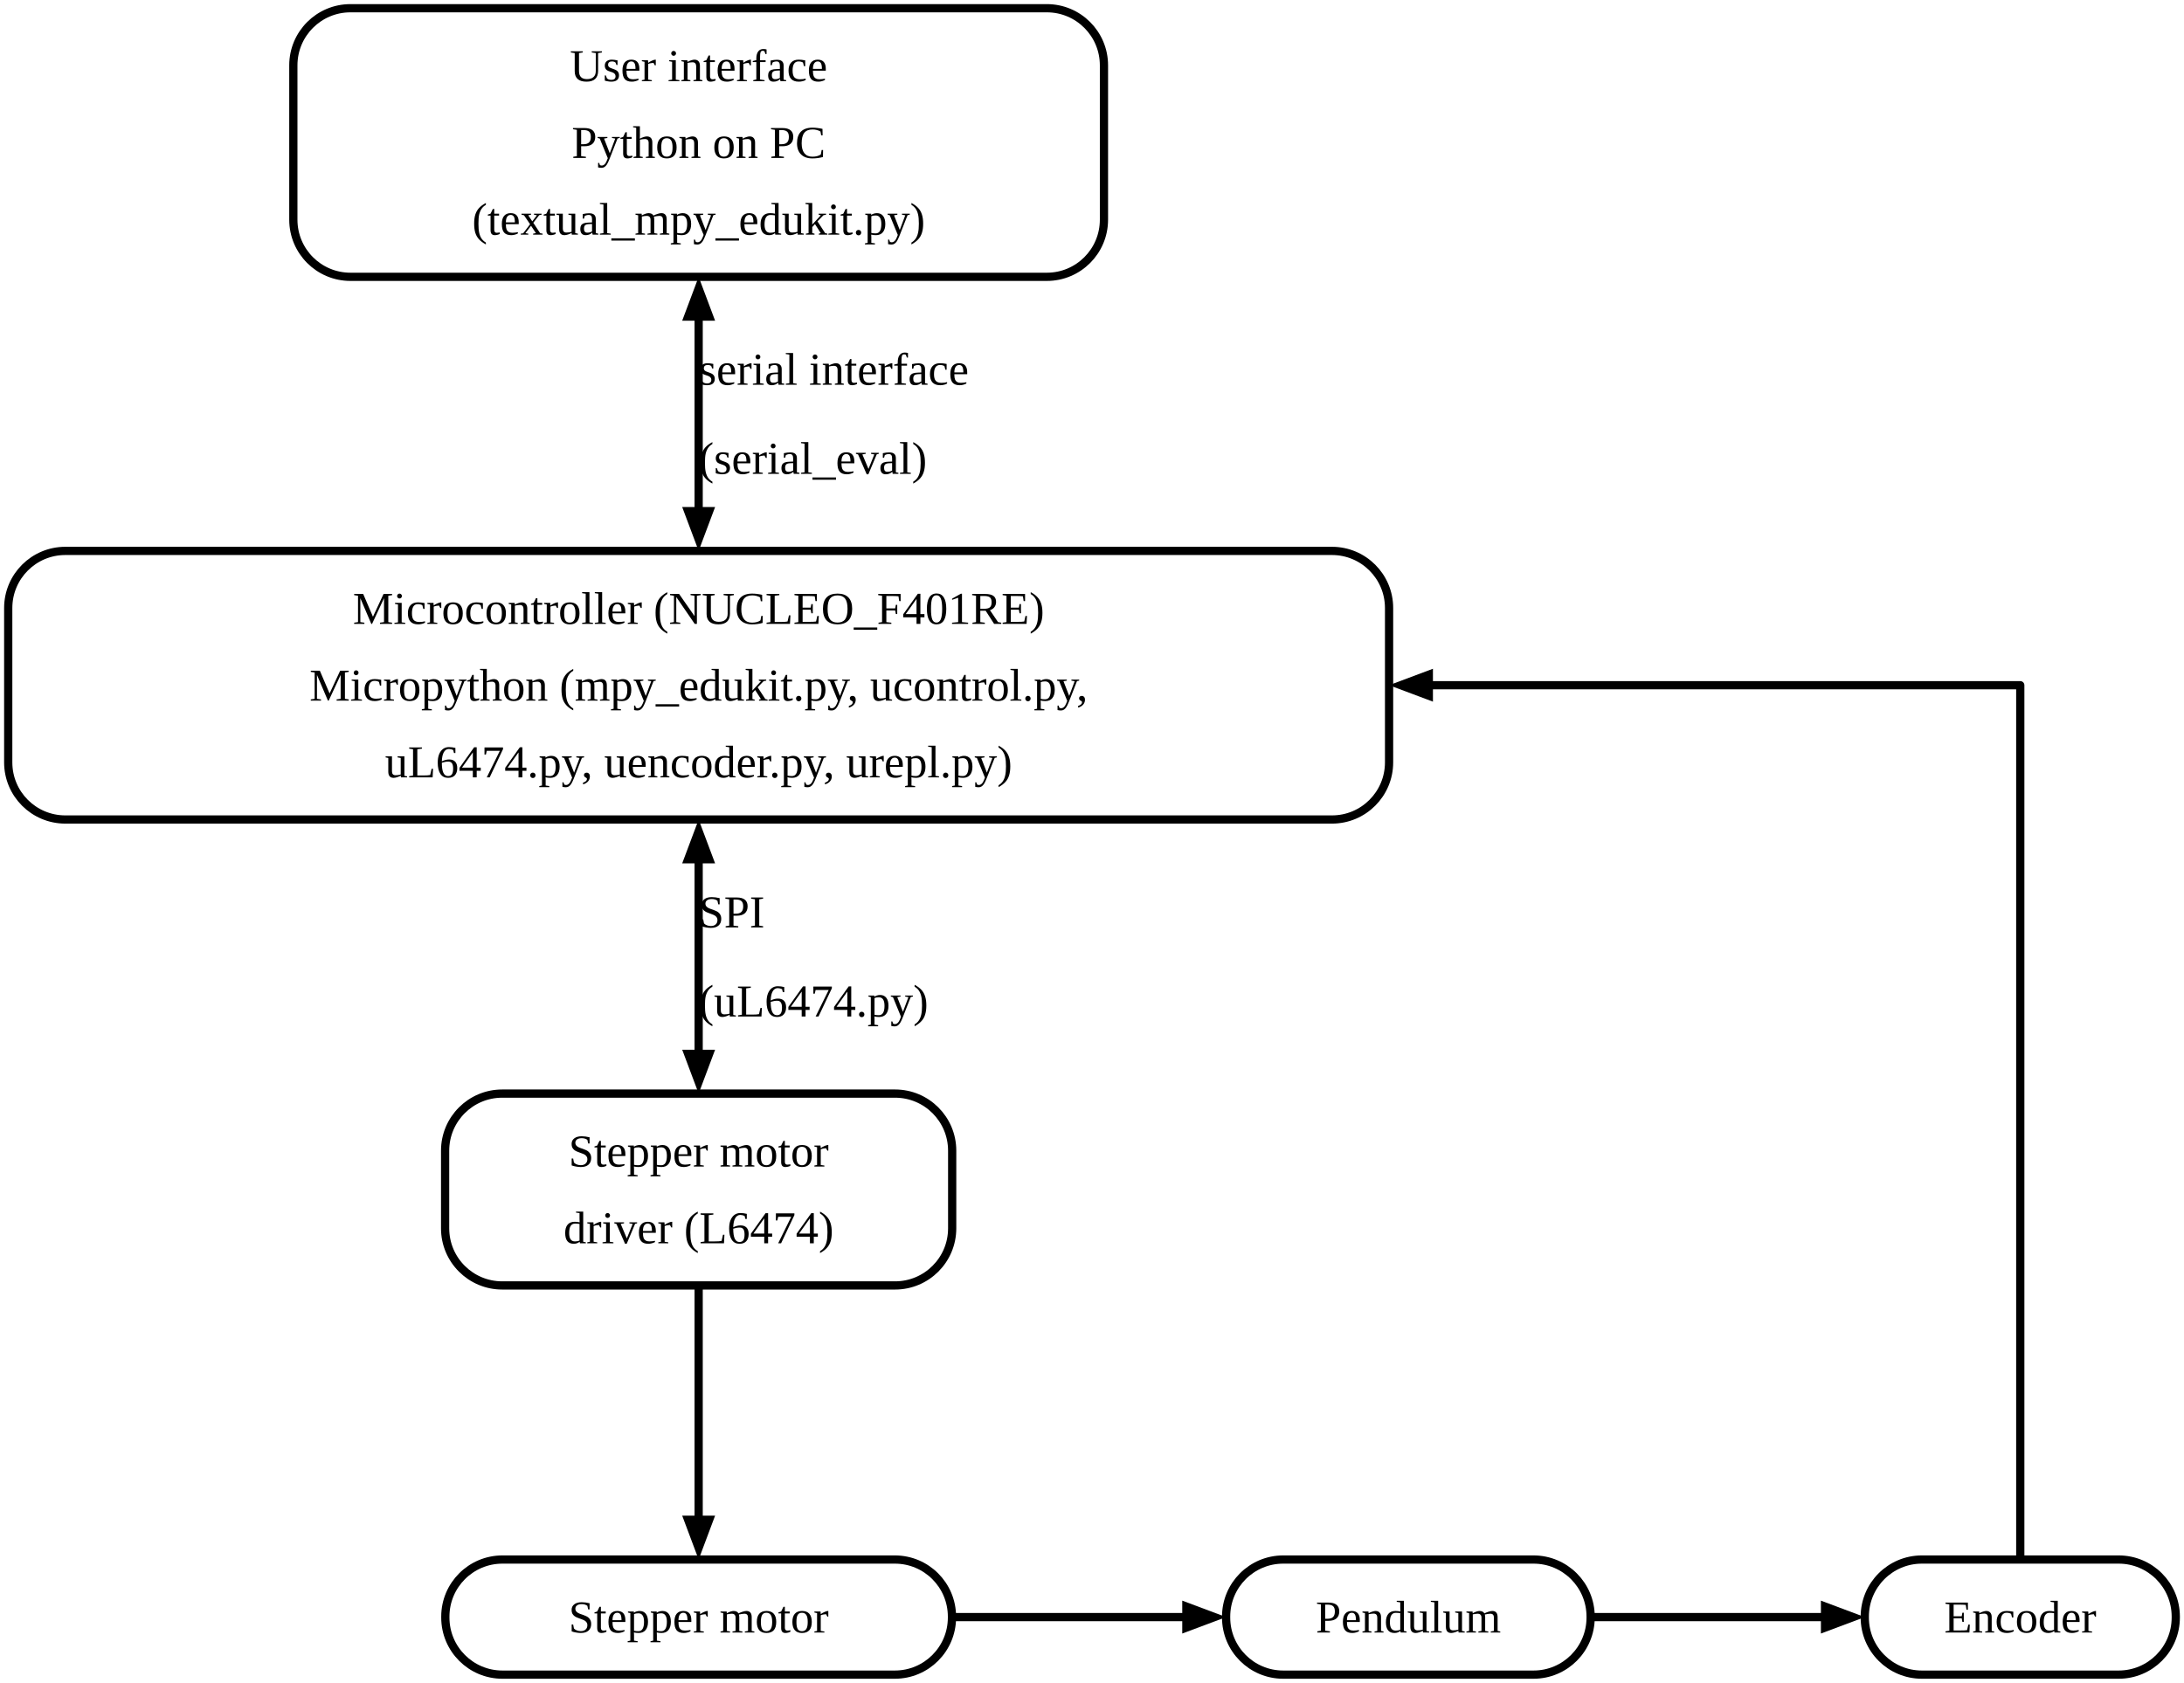
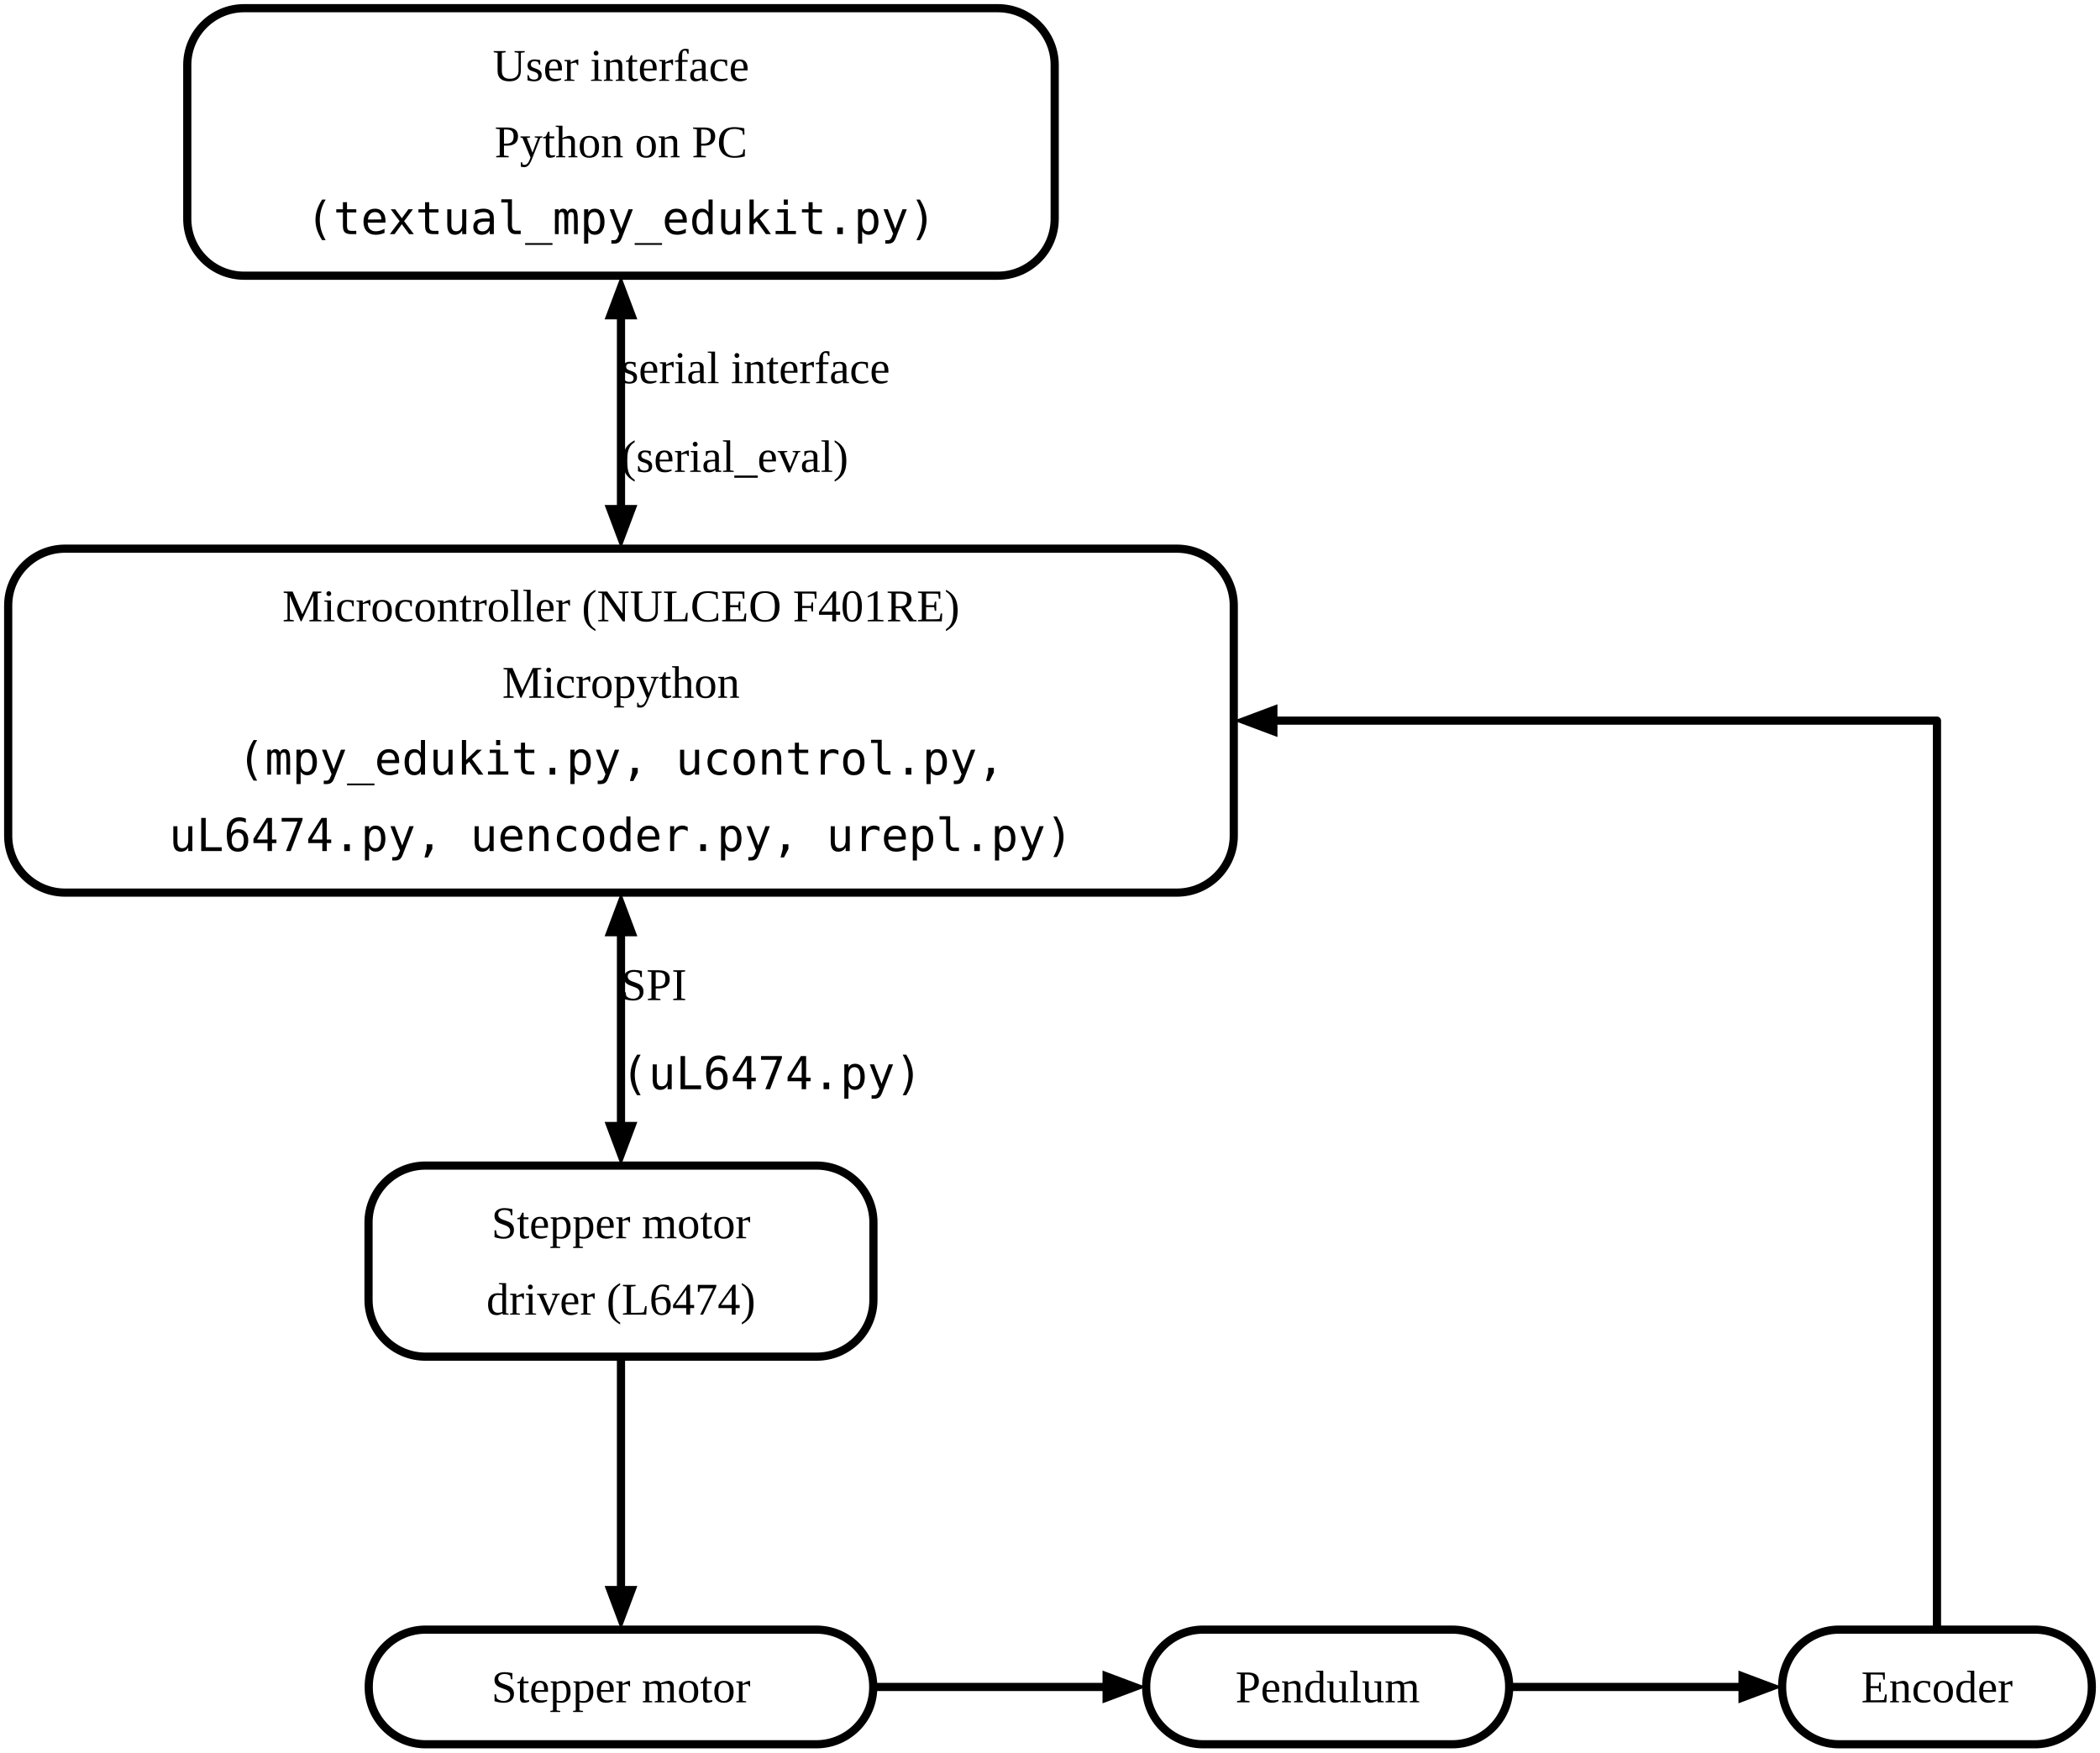
- <svg xmlns="http://www.w3.org/2000/svg" viewBox="0 0 573.581 442.08">
-   <path d="M92.04,72.72L274.93,72.72A15 15 0 0 0 289.93 57.72L289.93,17.16A15 15 0 0 0 274.93 2.16L92.04,2.16A15 15 0 0 0 77.04 17.16L77.04,57.72A15 15 0 0 0 92.04 72.72Z" style="fill:none;stroke-width:2.16;stroke:rgb(0,0,0);" />
-   <text x="183.485" y="17.28" text-anchor="middle" fill="rgb(0,0,0)" dominant-baseline="central">User interface</text>
-   <text x="183.485" y="37.44" text-anchor="middle" fill="rgb(0,0,0)" dominant-baseline="central">Python on PC</text>
-   <text x="183.485" y="57.6" text-anchor="middle" fill="rgb(0,0,0)" dominant-baseline="central">(textual_mpy_edukit.py)</text>
-   <polygon points="183.485,72.72 187.805,84.24 179.165,84.24" style="fill:rgb(0,0,0)" />
-   <polygon points="183.485,144.72 179.165,133.2 187.805,133.2" style="fill:rgb(0,0,0)" />
-   <path d="M183.485,78.48L183.485,138.96" style="fill:none;stroke-width:2.16;stroke:rgb(0,0,0);" />
-   <text x="183.485" y="97.02" text-anchor="start" fill="rgb(0,0,0)" dominant-baseline="central"> serial interface</text>
-   <text x="183.485" y="120.42" text-anchor="start" fill="rgb(0,0,0)" dominant-baseline="central"> (serial_eval)</text>
-   <path d="M17.16,215.28L349.81,215.28A15 15 0 0 0 364.81 200.28L364.81,159.72A15 15 0 0 0 349.81 144.72L17.16,144.72A15 15 0 0 0 2.16 159.72L2.16,200.28A15 15 0 0 0 17.16 215.28Z" style="fill:none;stroke-width:2.16;stroke:rgb(0,0,0);" />
-   <text x="183.485" y="159.84" text-anchor="middle" fill="rgb(0,0,0)" dominant-baseline="central">Microcontroller (NUCLEO_F401RE)</text>
-   <text x="183.485" y="180" text-anchor="middle" fill="rgb(0,0,0)" dominant-baseline="central">Micropython (mpy_edukit.py, ucontrol.py,</text>
-   <text x="183.485" y="200.16" text-anchor="middle" fill="rgb(0,0,0)" dominant-baseline="central">uL6474.py, uencoder.py, urepl.py)</text>
-   <polygon points="183.485,215.28 187.805,226.8 179.165,226.8" style="fill:rgb(0,0,0)" />
-   <polygon points="183.485,287.28 179.165,275.76 187.805,275.76" style="fill:rgb(0,0,0)" />
-   <path d="M183.485,221.04L183.485,281.52" style="fill:none;stroke-width:2.16;stroke:rgb(0,0,0);" />
-   <text x="183.485" y="239.58" text-anchor="start" fill="rgb(0,0,0)" dominant-baseline="central"> SPI</text>
-   <text x="183.485" y="262.98" text-anchor="start" fill="rgb(0,0,0)" dominant-baseline="central"> (uL6474.py)</text>
-   <path d="M131.899,337.68L235.07,337.68A15 15 0 0 0 250.07 322.68L250.07,302.28A15 15 0 0 0 235.07 287.28L131.899,287.28A15 15 0 0 0 116.899 302.28L116.899,322.68A15 15 0 0 0 131.899 337.68Z" style="fill:none;stroke-width:2.16;stroke:rgb(0,0,0);" />
-   <text x="183.485" y="302.4" text-anchor="middle" fill="rgb(0,0,0)" dominant-baseline="central">Stepper motor</text>
-   <text x="183.485" y="322.56" text-anchor="middle" fill="rgb(0,0,0)" dominant-baseline="central">driver (L6474)</text>
-   <polygon points="183.485,409.68 179.165,398.16 187.805,398.16" style="fill:rgb(0,0,0)" />
-   <path d="M183.485,337.68L183.485,403.92" style="fill:none;stroke-width:2.16;stroke:rgb(0,0,0);" />
-   <path d="M131.957,439.92L235.013,439.92A15 15 0 0 0 250.013 424.92L250.013,424.68A15 15 0 0 0 235.013 409.68L131.957,409.68A15 15 0 0 0 116.957 424.68L116.957,424.92A15 15 0 0 0 131.957 439.92Z" style="fill:none;stroke-width:2.16;stroke:rgb(0,0,0);" />
-   <text x="183.485" y="424.8" text-anchor="middle" fill="rgb(0,0,0)" dominant-baseline="central">Stepper motor</text>
-   <polygon points="322.013,424.8 310.493,429.12 310.493,420.48" style="fill:rgb(0,0,0)" />
-   <path d="M250.013,424.8L316.253,424.8" style="fill:none;stroke-width:2.16;stroke:rgb(0,0,0);" />
-   <path d="M337.013,439.92L402.744,439.92A15 15 0 0 0 417.744 424.92L417.744,424.68A15 15 0 0 0 402.744 409.68L337.013,409.68A15 15 0 0 0 322.013 424.68L322.013,424.92A15 15 0 0 0 337.013 439.92Z" style="fill:none;stroke-width:2.16;stroke:rgb(0,0,0);" />
-   <text x="369.878" y="424.8" text-anchor="middle" fill="rgb(0,0,0)" dominant-baseline="central">Pendulum</text>
-   <polygon points="489.744,424.8 478.224,429.12 478.224,420.48" style="fill:rgb(0,0,0)" />
-   <path d="M417.744,424.8L483.984,424.8" style="fill:none;stroke-width:2.16;stroke:rgb(0,0,0);" />
-   <path d="M504.744,439.92L556.421,439.92A15 15 0 0 0 571.421 424.92L571.421,424.68A15 15 0 0 0 556.421 409.68L504.744,409.68A15 15 0 0 0 489.744 424.68L489.744,424.92A15 15 0 0 0 504.744 439.92Z" style="fill:none;stroke-width:2.16;stroke:rgb(0,0,0);" />
-   <text x="530.582" y="424.8" text-anchor="middle" fill="rgb(0,0,0)" dominant-baseline="central">Encoder</text>
-   <polygon points="364.81,180 376.33,175.68 376.33,184.32" style="fill:rgb(0,0,0)" />
-   <path d="M530.582,409.68L530.582,180L370.57,180" style="fill:none;stroke-width:2.16;stroke-linejoin:round;stroke:rgb(0,0,0);" />
+ <svg xmlns="http://www.w3.org/2000/svg" viewBox="0 0 553.882 462.24">
+   <path d="M64.392,72.72L263.179,72.72A15 15 0 0 0 278.179 57.72L278.179,17.16A15 15 0 0 0 263.179 2.16L64.392,2.16A15 15 0 0 0 49.392 17.16L49.392,57.72A15 15 0 0 0 64.392 72.72Z" style="fill:none;stroke-width:2.16;stroke:rgb(0,0,0);" />
+   <text x="163.786" y="17.28" text-anchor="middle" fill="rgb(0,0,0)" dominant-baseline="central">User interface</text>
+   <text x="163.786" y="37.44" text-anchor="middle" fill="rgb(0,0,0)" dominant-baseline="central">Python on PC</text>
+   <text x="163.786" y="57.6" text-anchor="middle" font-family="monospace" fill="rgb(0,0,0)" dominant-baseline="central">(textual_mpy_edukit.py)</text>
+   <polygon points="163.786,72.72 168.106,84.24 159.466,84.24" style="fill:rgb(0,0,0)" />
+   <polygon points="163.786,144.72 159.466,133.2 168.106,133.2" style="fill:rgb(0,0,0)" />
+   <path d="M163.786,78.48L163.786,138.96" style="fill:none;stroke-width:2.16;stroke:rgb(0,0,0);" />
+   <text x="163.786" y="97.02" text-anchor="start" fill="rgb(0,0,0)" dominant-baseline="central"> serial interface</text>
+   <text x="163.786" y="120.42" text-anchor="start" fill="rgb(0,0,0)" dominant-baseline="central"> (serial_eval)</text>
+   <path d="M17.16,235.44L310.411,235.44A15 15 0 0 0 325.411 220.44L325.411,159.72A15 15 0 0 0 310.411 144.72L17.16,144.72A15 15 0 0 0 2.16 159.72L2.16,220.44A15 15 0 0 0 17.16 235.44Z" style="fill:none;stroke-width:2.16;stroke:rgb(0,0,0);" />
+   <text x="163.786" y="159.84" text-anchor="middle" fill="rgb(0,0,0)" dominant-baseline="central">Microcontroller (NULCEO F401RE)</text>
+   <text x="163.786" y="180" text-anchor="middle" fill="rgb(0,0,0)" dominant-baseline="central">Micropython</text>
+   <text x="163.786" y="200.16" text-anchor="middle" font-family="monospace" fill="rgb(0,0,0)" dominant-baseline="central">(mpy_edukit.py, ucontrol.py,</text>
+   <text x="163.786" y="220.32" text-anchor="middle" font-family="monospace" fill="rgb(0,0,0)" dominant-baseline="central">uL6474.py, uencoder.py, urepl.py)</text>
+   <polygon points="163.786,235.44 168.106,246.96 159.466,246.96" style="fill:rgb(0,0,0)" />
+   <polygon points="163.786,307.44 159.466,295.92 168.106,295.92" style="fill:rgb(0,0,0)" />
+   <path d="M163.786,241.2L163.786,301.68" style="fill:none;stroke-width:2.16;stroke:rgb(0,0,0);" />
+   <text x="163.786" y="259.74" text-anchor="start" fill="rgb(0,0,0)" dominant-baseline="central"> SPI</text>
+   <text x="163.786" y="283.14" text-anchor="start" font-family="monospace" fill="rgb(0,0,0)" dominant-baseline="central"> (uL6474.py)</text>
+   <path d="M112.2,357.84L215.371,357.84A15 15 0 0 0 230.371 342.84L230.371,322.44A15 15 0 0 0 215.371 307.44L112.2,307.44A15 15 0 0 0 97.2 322.44L97.2,342.84A15 15 0 0 0 112.2 357.84Z" style="fill:none;stroke-width:2.16;stroke:rgb(0,0,0);" />
+   <text x="163.786" y="322.56" text-anchor="middle" fill="rgb(0,0,0)" dominant-baseline="central">Stepper motor</text>
+   <text x="163.786" y="342.72" text-anchor="middle" fill="rgb(0,0,0)" dominant-baseline="central">driver (L6474)</text>
+   <polygon points="163.786,429.84 159.466,418.32 168.106,418.32" style="fill:rgb(0,0,0)" />
+   <path d="M163.786,357.84L163.786,424.08" style="fill:none;stroke-width:2.16;stroke:rgb(0,0,0);" />
+   <path d="M112.258,460.08L215.314,460.08A15 15 0 0 0 230.314 445.08L230.314,444.84A15 15 0 0 0 215.314 429.84L112.258,429.84A15 15 0 0 0 97.258 444.84L97.258,445.08A15 15 0 0 0 112.258 460.08Z" style="fill:none;stroke-width:2.16;stroke:rgb(0,0,0);" />
+   <text x="163.786" y="444.96" text-anchor="middle" fill="rgb(0,0,0)" dominant-baseline="central">Stepper motor</text>
+   <polygon points="302.314,444.96 290.794,449.28 290.794,440.64" style="fill:rgb(0,0,0)" />
+   <path d="M230.314,444.96L296.554,444.96" style="fill:none;stroke-width:2.16;stroke:rgb(0,0,0);" />
+   <path d="M317.314,460.08L383.045,460.08A15 15 0 0 0 398.045 445.08L398.045,444.84A15 15 0 0 0 383.045 429.84L317.314,429.84A15 15 0 0 0 302.314 444.84L302.314,445.08A15 15 0 0 0 317.314 460.08Z" style="fill:none;stroke-width:2.16;stroke:rgb(0,0,0);" />
+   <text x="350.179" y="444.96" text-anchor="middle" fill="rgb(0,0,0)" dominant-baseline="central">Pendulum</text>
+   <polygon points="470.045,444.96 458.525,449.28 458.525,440.64" style="fill:rgb(0,0,0)" />
+   <path d="M398.045,444.96L464.285,444.96" style="fill:none;stroke-width:2.16;stroke:rgb(0,0,0);" />
+   <path d="M485.045,460.08L536.722,460.08A15 15 0 0 0 551.722 445.08L551.722,444.84A15 15 0 0 0 536.722 429.84L485.045,429.84A15 15 0 0 0 470.045 444.84L470.045,445.08A15 15 0 0 0 485.045 460.08Z" style="fill:none;stroke-width:2.16;stroke:rgb(0,0,0);" />
+   <text x="510.883" y="444.96" text-anchor="middle" fill="rgb(0,0,0)" dominant-baseline="central">Encoder</text>
+   <polygon points="325.411,190.08 336.931,185.76 336.931,194.4" style="fill:rgb(0,0,0)" />
+   <path d="M510.883,429.84L510.883,190.08L331.171,190.08" style="fill:none;stroke-width:2.16;stroke-linejoin:round;stroke:rgb(0,0,0);" />
</svg>
